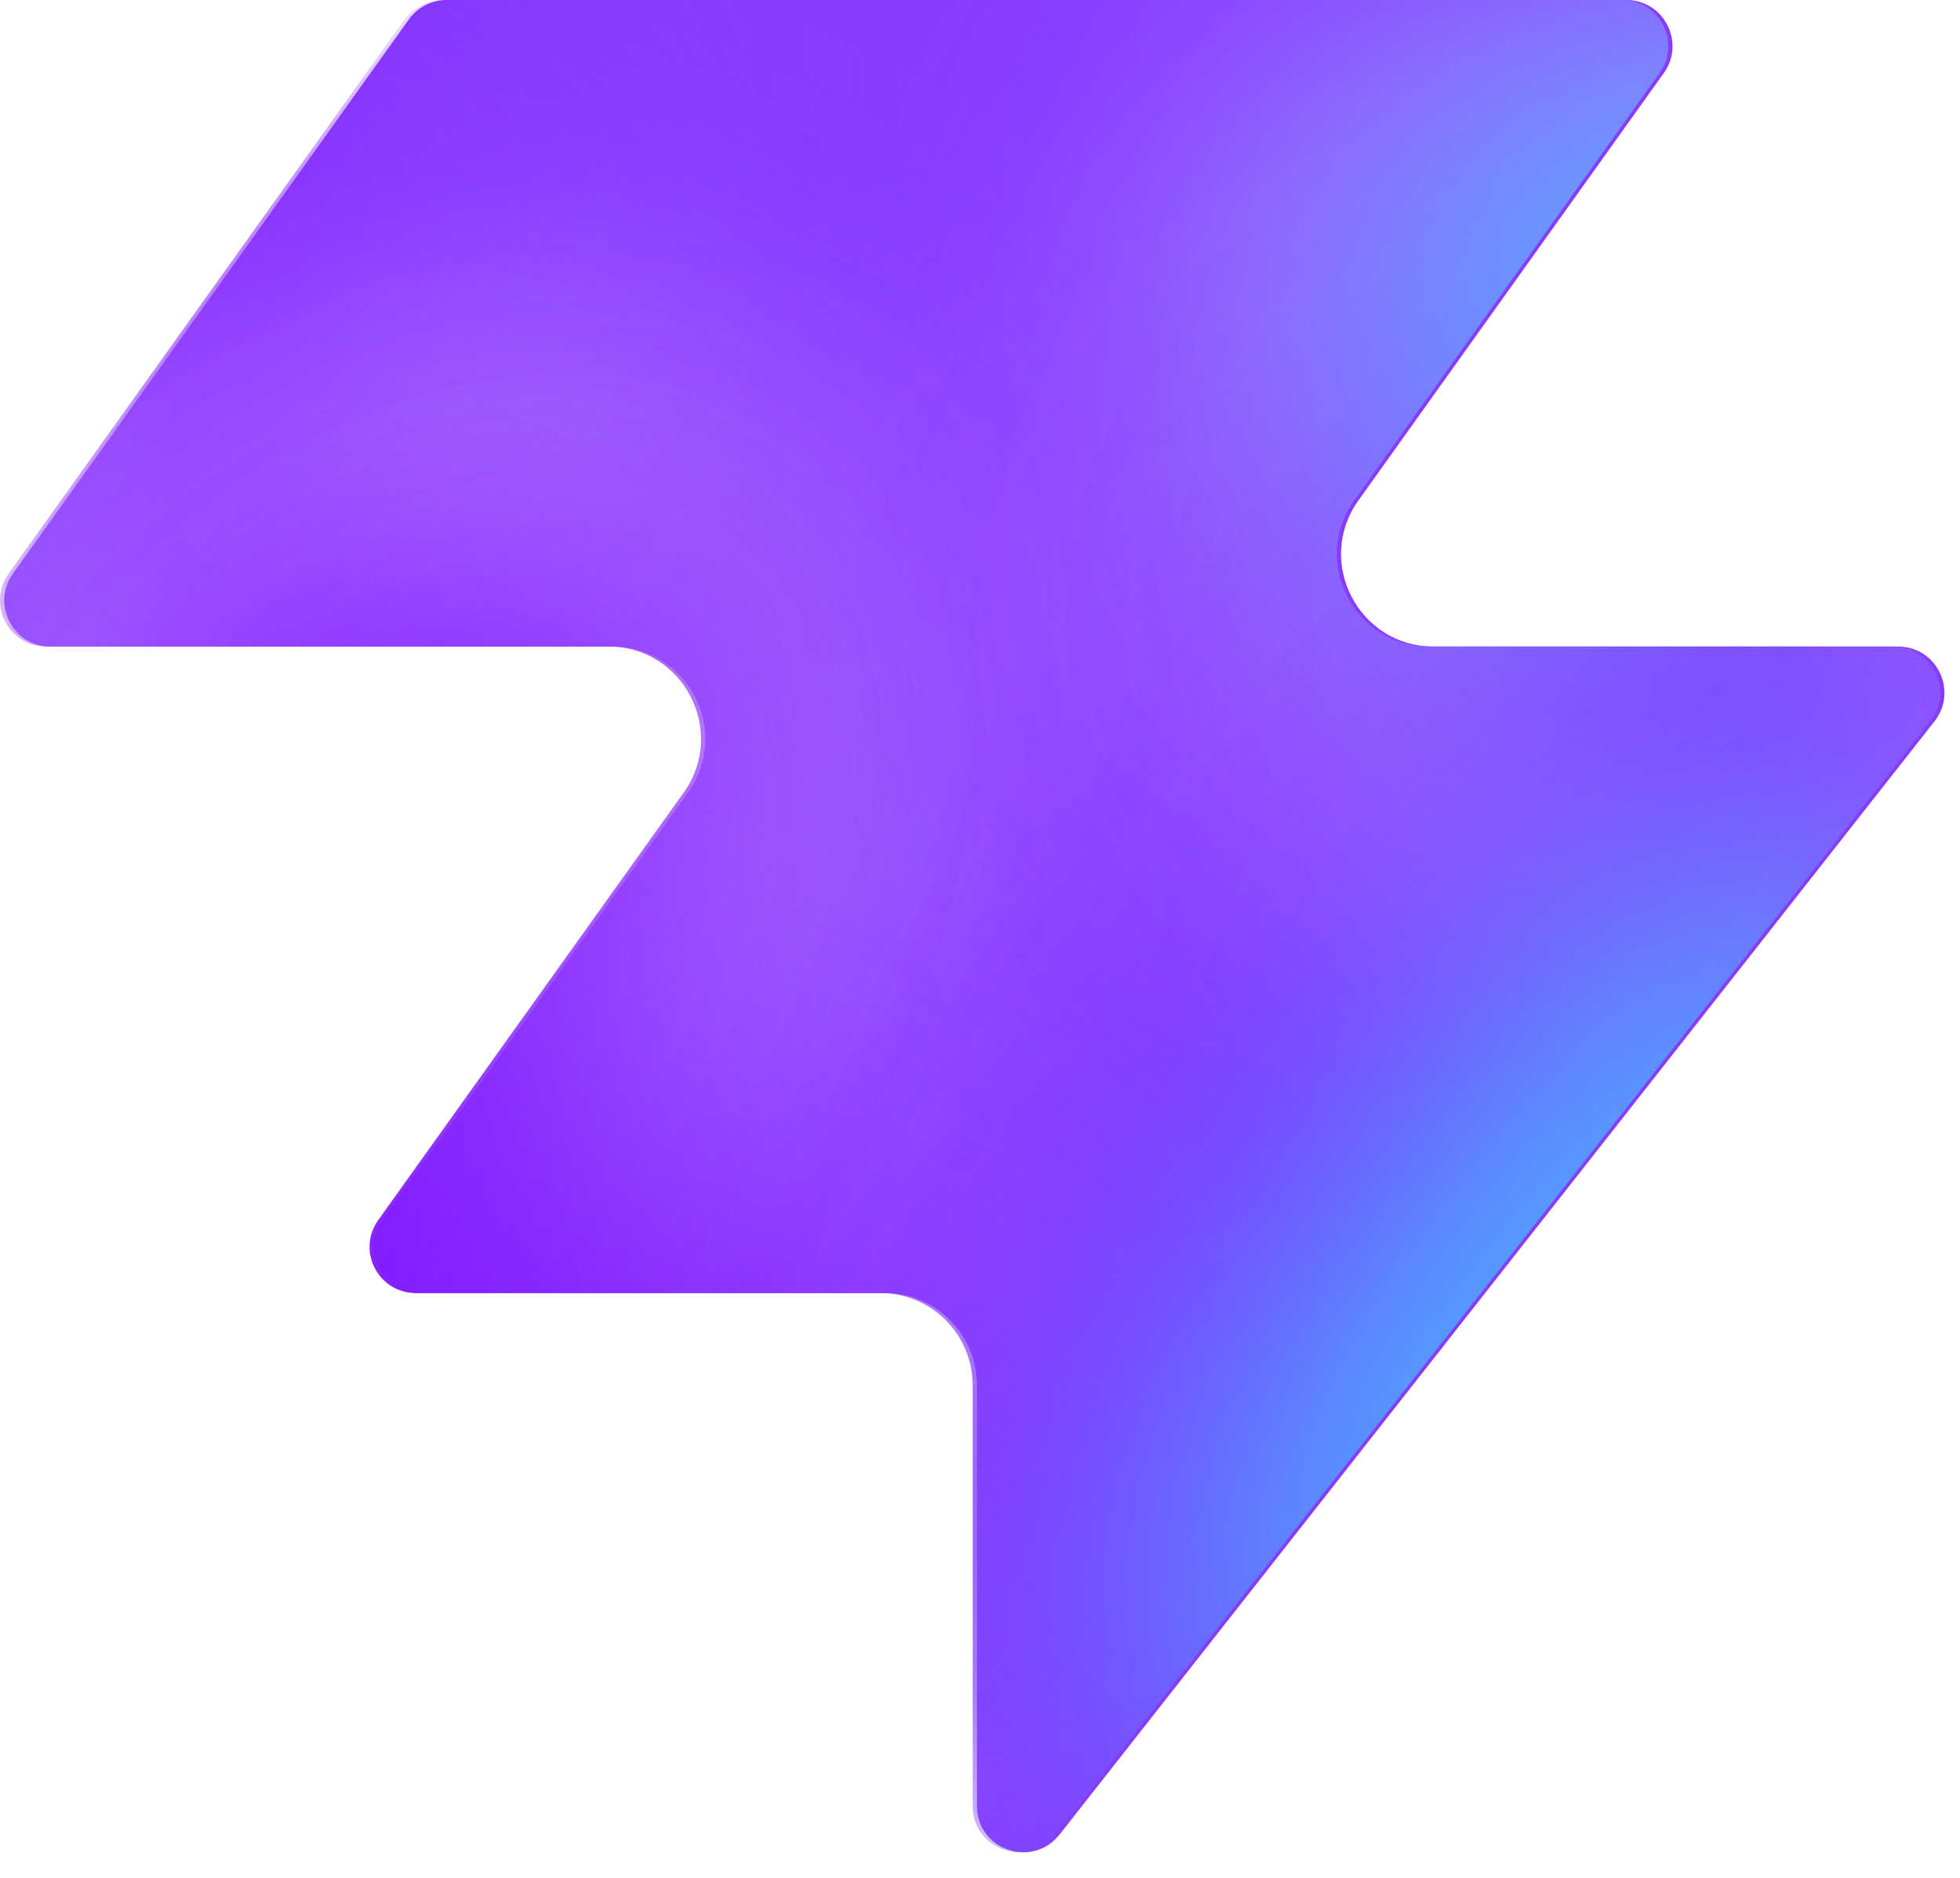
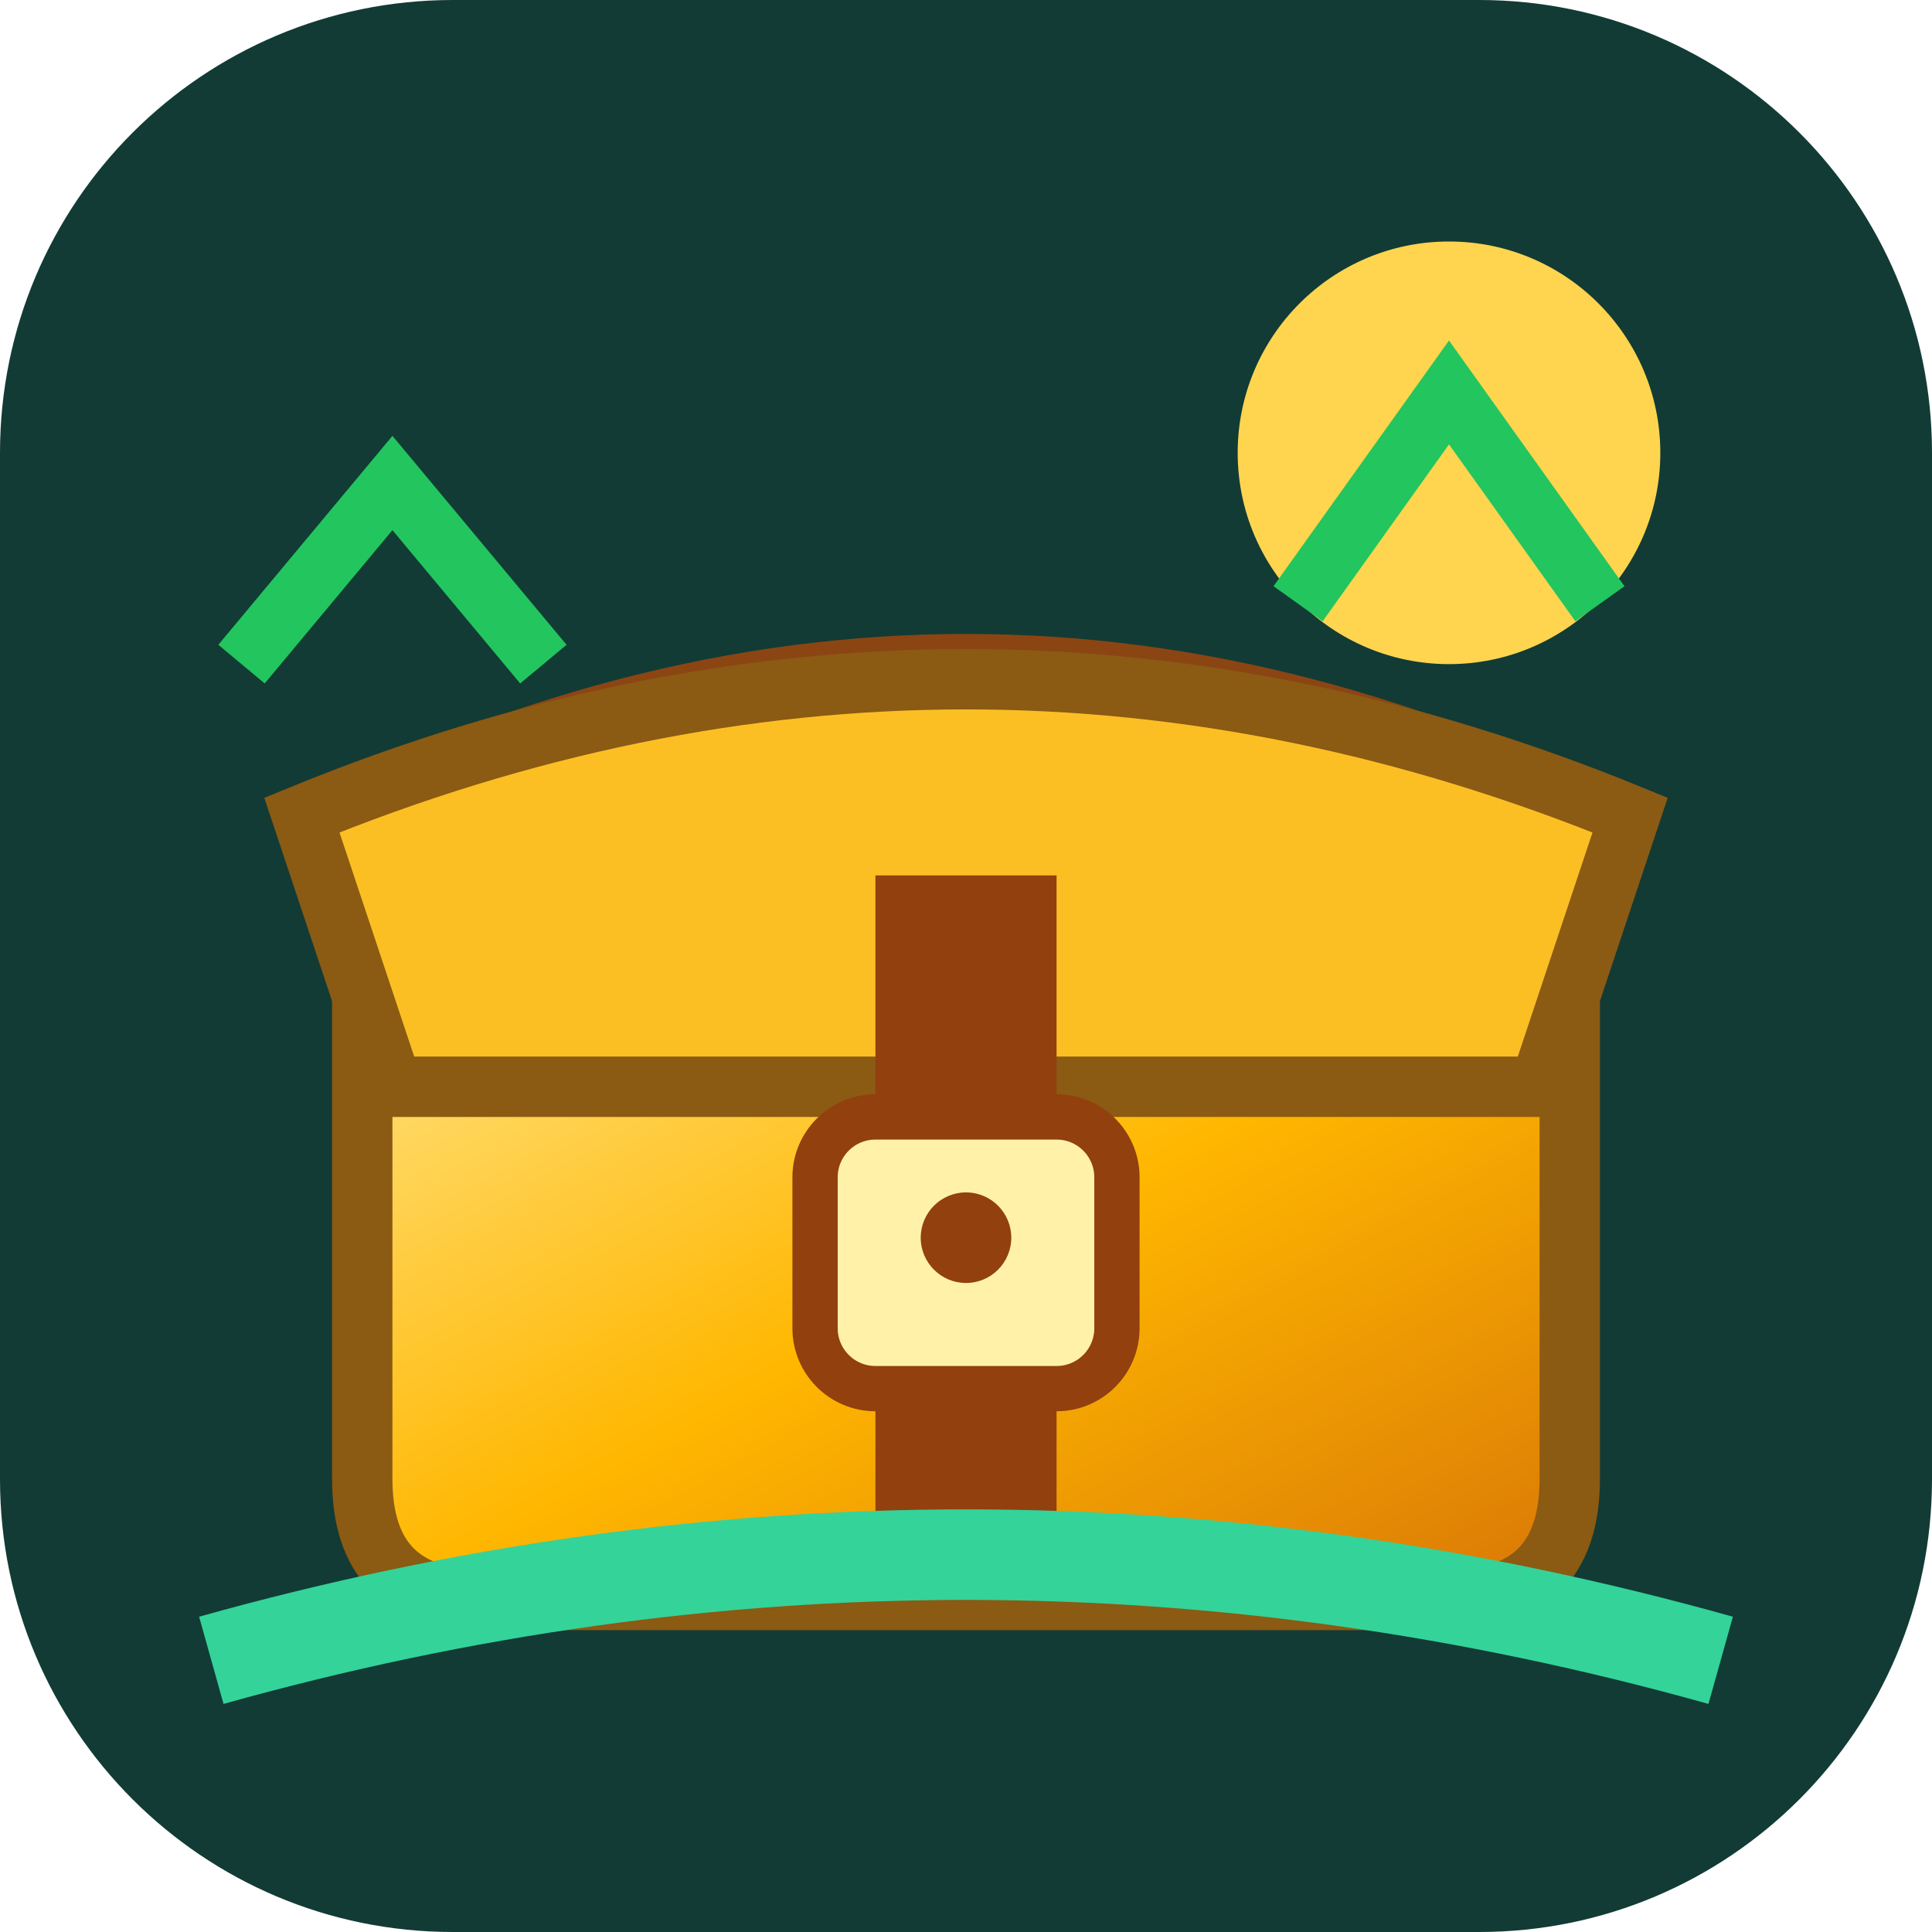
- <svg xmlns="http://www.w3.org/2000/svg" width="48" height="46" fill="none" viewBox="0 0 48 46">
-   <path fill="#863bff" d="M25.946 44.938c-.664.845-2.021.375-2.021-.698V33.937a2.26 2.26 0 0 0-2.262-2.262H10.287c-.92 0-1.456-1.04-.92-1.788l7.48-10.471c1.07-1.497 0-3.578-1.842-3.578H1.237c-.92 0-1.456-1.04-.92-1.788L10.013.474c.214-.297.556-.474.92-.474h28.894c.92 0 1.456 1.04.92 1.788l-7.48 10.471c-1.07 1.498 0 3.579 1.842 3.579h11.377c.943 0 1.473 1.088.89 1.83L25.947 44.94z" style="fill:#863bff;fill:color(display-p3 .525 .23 1);fill-opacity:1" />
-   <mask id="a" width="48" height="46" x="0" y="0" maskUnits="userSpaceOnUse" style="mask-type:alpha">
-     <path fill="#000" d="M25.842 44.938c-.664.844-2.021.375-2.021-.698V33.937a2.26 2.26 0 0 0-2.262-2.262H10.183c-.92 0-1.456-1.04-.92-1.788l7.48-10.471c1.07-1.498 0-3.579-1.842-3.579H1.133c-.92 0-1.456-1.04-.92-1.787L9.91.473c.214-.297.556-.474.92-.474h28.894c.92 0 1.456 1.04.92 1.788l-7.48 10.471c-1.07 1.498 0 3.578 1.842 3.578h11.377c.943 0 1.473 1.088.89 1.832L25.843 44.94z" style="fill:#000;fill-opacity:1" />
-   </mask>
-   <g mask="url(#a)">
-     <g filter="url(#b)">
-       <ellipse cx="5.508" cy="14.704" fill="#ede6ff" rx="5.508" ry="14.704" style="fill:#ede6ff;fill:color(display-p3 .927 .903 1);fill-opacity:1" transform="matrix(.00324 1 1 -.00324 -4.47 31.516)" />
-     </g>
-     <g filter="url(#c)">
-       <ellipse cx="10.399" cy="29.851" fill="#ede6ff" rx="10.399" ry="29.851" style="fill:#ede6ff;fill:color(display-p3 .927 .903 1);fill-opacity:1" transform="matrix(.00324 1 1 -.00324 -39.328 7.883)" />
-     </g>
-     <g filter="url(#d)">
-       <ellipse cx="5.508" cy="30.487" fill="#7e14ff" rx="5.508" ry="30.487" style="fill:#7e14ff;fill:color(display-p3 .492 .077 1);fill-opacity:1" transform="rotate(89.814 -25.913 -14.639)scale(1 -1)" />
-     </g>
-     <g filter="url(#e)">
-       <ellipse cx="5.508" cy="30.599" fill="#7e14ff" rx="5.508" ry="30.599" style="fill:#7e14ff;fill:color(display-p3 .492 .077 1);fill-opacity:1" transform="rotate(89.814 -32.644 -3.334)scale(1 -1)" />
-     </g>
-     <g filter="url(#f)">
-       <ellipse cx="5.508" cy="30.599" fill="#7e14ff" rx="5.508" ry="30.599" style="fill:#7e14ff;fill:color(display-p3 .492 .077 1);fill-opacity:1" transform="matrix(.00324 1 1 -.00324 -34.34 30.47)" />
-     </g>
-     <g filter="url(#g)">
-       <ellipse cx="14.072" cy="22.078" fill="#ede6ff" rx="14.072" ry="22.078" style="fill:#ede6ff;fill:color(display-p3 .927 .903 1);fill-opacity:1" transform="rotate(93.35 24.506 48.493)scale(-1 1)" />
-     </g>
-     <g filter="url(#h)">
-       <ellipse cx="3.47" cy="21.501" fill="#7e14ff" rx="3.47" ry="21.501" style="fill:#7e14ff;fill:color(display-p3 .492 .077 1);fill-opacity:1" transform="rotate(89.009 28.708 47.59)scale(-1 1)" />
-     </g>
-     <g filter="url(#i)">
-       <ellipse cx="3.47" cy="21.501" fill="#7e14ff" rx="3.47" ry="21.501" style="fill:#7e14ff;fill:color(display-p3 .492 .077 1);fill-opacity:1" transform="rotate(89.009 28.708 47.59)scale(-1 1)" />
-     </g>
-     <g filter="url(#j)">
-       <ellipse cx=".387" cy="8.972" fill="#7e14ff" rx="4.407" ry="29.108" style="fill:#7e14ff;fill:color(display-p3 .492 .077 1);fill-opacity:1" transform="rotate(39.51 .387 8.972)" />
-     </g>
-     <g filter="url(#k)">
-       <ellipse cx="47.523" cy="-6.092" fill="#7e14ff" rx="4.407" ry="29.108" style="fill:#7e14ff;fill:color(display-p3 .492 .077 1);fill-opacity:1" transform="rotate(37.892 47.523 -6.092)" />
-     </g>
-     <g filter="url(#l)">
-       <ellipse cx="41.412" cy="6.333" fill="#47bfff" rx="5.971" ry="9.665" style="fill:#47bfff;fill:color(display-p3 .28 .748 1);fill-opacity:1" transform="rotate(37.892 41.412 6.333)" />
-     </g>
-     <g filter="url(#m)">
-       <ellipse cx="-1.879" cy="38.332" fill="#7e14ff" rx="4.407" ry="29.108" style="fill:#7e14ff;fill:color(display-p3 .492 .077 1);fill-opacity:1" transform="rotate(37.892 -1.88 38.332)" />
-     </g>
-     <g filter="url(#n)">
-       <ellipse cx="-1.879" cy="38.332" fill="#7e14ff" rx="4.407" ry="29.108" style="fill:#7e14ff;fill:color(display-p3 .492 .077 1);fill-opacity:1" transform="rotate(37.892 -1.88 38.332)" />
-     </g>
-     <g filter="url(#o)">
-       <ellipse cx="35.651" cy="29.907" fill="#7e14ff" rx="4.407" ry="29.108" style="fill:#7e14ff;fill:color(display-p3 .492 .077 1);fill-opacity:1" transform="rotate(37.892 35.651 29.907)" />
-     </g>
-     <g filter="url(#p)">
-       <ellipse cx="38.418" cy="32.4" fill="#47bfff" rx="5.971" ry="15.297" style="fill:#47bfff;fill:color(display-p3 .28 .748 1);fill-opacity:1" transform="rotate(37.892 38.418 32.4)" />
-     </g>
-   </g>
+ <svg xmlns="http://www.w3.org/2000/svg" viewBox="0 0 64 64">
  <defs>
-     <filter id="b" width="60.045" height="41.654" x="-19.77" y="16.149" color-interpolation-filters="sRGB" filterUnits="userSpaceOnUse">
-       <feFlood flood-opacity="0" result="BackgroundImageFix" />
-       <feBlend in="SourceGraphic" in2="BackgroundImageFix" result="shape" />
-       <feGaussianBlur result="effect1_foregroundBlur_2002_17158" stdDeviation="7.659" />
-     </filter>
-     <filter id="c" width="90.34" height="51.437" x="-54.613" y="-7.533" color-interpolation-filters="sRGB" filterUnits="userSpaceOnUse">
-       <feFlood flood-opacity="0" result="BackgroundImageFix" />
-       <feBlend in="SourceGraphic" in2="BackgroundImageFix" result="shape" />
-       <feGaussianBlur result="effect1_foregroundBlur_2002_17158" stdDeviation="7.659" />
-     </filter>
-     <filter id="d" width="79.355" height="29.4" x="-49.64" y="2.03" color-interpolation-filters="sRGB" filterUnits="userSpaceOnUse">
-       <feFlood flood-opacity="0" result="BackgroundImageFix" />
-       <feBlend in="SourceGraphic" in2="BackgroundImageFix" result="shape" />
-       <feGaussianBlur result="effect1_foregroundBlur_2002_17158" stdDeviation="4.596" />
-     </filter>
-     <filter id="e" width="79.579" height="29.4" x="-45.045" y="20.029" color-interpolation-filters="sRGB" filterUnits="userSpaceOnUse">
-       <feFlood flood-opacity="0" result="BackgroundImageFix" />
-       <feBlend in="SourceGraphic" in2="BackgroundImageFix" result="shape" />
-       <feGaussianBlur result="effect1_foregroundBlur_2002_17158" stdDeviation="4.596" />
-     </filter>
-     <filter id="f" width="79.579" height="29.4" x="-43.513" y="21.178" color-interpolation-filters="sRGB" filterUnits="userSpaceOnUse">
-       <feFlood flood-opacity="0" result="BackgroundImageFix" />
-       <feBlend in="SourceGraphic" in2="BackgroundImageFix" result="shape" />
-       <feGaussianBlur result="effect1_foregroundBlur_2002_17158" stdDeviation="4.596" />
-     </filter>
-     <filter id="g" width="74.749" height="58.852" x="15.756" y="-17.901" color-interpolation-filters="sRGB" filterUnits="userSpaceOnUse">
-       <feFlood flood-opacity="0" result="BackgroundImageFix" />
-       <feBlend in="SourceGraphic" in2="BackgroundImageFix" result="shape" />
-       <feGaussianBlur result="effect1_foregroundBlur_2002_17158" stdDeviation="7.659" />
-     </filter>
-     <filter id="h" width="61.377" height="25.362" x="23.548" y="2.284" color-interpolation-filters="sRGB" filterUnits="userSpaceOnUse">
-       <feFlood flood-opacity="0" result="BackgroundImageFix" />
-       <feBlend in="SourceGraphic" in2="BackgroundImageFix" result="shape" />
-       <feGaussianBlur result="effect1_foregroundBlur_2002_17158" stdDeviation="4.596" />
-     </filter>
-     <filter id="i" width="61.377" height="25.362" x="23.548" y="2.284" color-interpolation-filters="sRGB" filterUnits="userSpaceOnUse">
-       <feFlood flood-opacity="0" result="BackgroundImageFix" />
-       <feBlend in="SourceGraphic" in2="BackgroundImageFix" result="shape" />
-       <feGaussianBlur result="effect1_foregroundBlur_2002_17158" stdDeviation="4.596" />
-     </filter>
-     <filter id="j" width="56.045" height="63.649" x="-27.636" y="-22.853" color-interpolation-filters="sRGB" filterUnits="userSpaceOnUse">
-       <feFlood flood-opacity="0" result="BackgroundImageFix" />
-       <feBlend in="SourceGraphic" in2="BackgroundImageFix" result="shape" />
-       <feGaussianBlur result="effect1_foregroundBlur_2002_17158" stdDeviation="4.596" />
-     </filter>
-     <filter id="k" width="54.814" height="64.646" x="20.116" y="-38.415" color-interpolation-filters="sRGB" filterUnits="userSpaceOnUse">
-       <feFlood flood-opacity="0" result="BackgroundImageFix" />
-       <feBlend in="SourceGraphic" in2="BackgroundImageFix" result="shape" />
-       <feGaussianBlur result="effect1_foregroundBlur_2002_17158" stdDeviation="4.596" />
-     </filter>
-     <filter id="l" width="33.541" height="35.313" x="24.641" y="-11.323" color-interpolation-filters="sRGB" filterUnits="userSpaceOnUse">
-       <feFlood flood-opacity="0" result="BackgroundImageFix" />
-       <feBlend in="SourceGraphic" in2="BackgroundImageFix" result="shape" />
-       <feGaussianBlur result="effect1_foregroundBlur_2002_17158" stdDeviation="4.596" />
-     </filter>
-     <filter id="m" width="54.814" height="64.646" x="-29.286" y="6.009" color-interpolation-filters="sRGB" filterUnits="userSpaceOnUse">
-       <feFlood flood-opacity="0" result="BackgroundImageFix" />
-       <feBlend in="SourceGraphic" in2="BackgroundImageFix" result="shape" />
-       <feGaussianBlur result="effect1_foregroundBlur_2002_17158" stdDeviation="4.596" />
-     </filter>
-     <filter id="n" width="54.814" height="64.646" x="-29.286" y="6.009" color-interpolation-filters="sRGB" filterUnits="userSpaceOnUse">
-       <feFlood flood-opacity="0" result="BackgroundImageFix" />
-       <feBlend in="SourceGraphic" in2="BackgroundImageFix" result="shape" />
-       <feGaussianBlur result="effect1_foregroundBlur_2002_17158" stdDeviation="4.596" />
-     </filter>
-     <filter id="o" width="54.814" height="64.646" x="8.244" y="-2.416" color-interpolation-filters="sRGB" filterUnits="userSpaceOnUse">
-       <feFlood flood-opacity="0" result="BackgroundImageFix" />
-       <feBlend in="SourceGraphic" in2="BackgroundImageFix" result="shape" />
-       <feGaussianBlur result="effect1_foregroundBlur_2002_17158" stdDeviation="4.596" />
-     </filter>
-     <filter id="p" width="39.409" height="43.623" x="18.713" y="10.588" color-interpolation-filters="sRGB" filterUnits="userSpaceOnUse">
-       <feFlood flood-opacity="0" result="BackgroundImageFix" />
-       <feBlend in="SourceGraphic" in2="BackgroundImageFix" result="shape" />
-       <feGaussianBlur result="effect1_foregroundBlur_2002_17158" stdDeviation="4.596" />
-     </filter>
+     <linearGradient id="gold" x1="0" y1="0" x2="1" y2="1">
+       <stop offset="0%" stop-color="#ffe58a" />
+       <stop offset="50%" stop-color="#ffb700" />
+       <stop offset="100%" stop-color="#d97706" />
+     </linearGradient>
  </defs>
+   <rect width="64" height="64" rx="15" fill="#123b35" />
+   <circle cx="48" cy="15" r="7" fill="#ffd54f" />
+   <path d="M9 27 Q32 15 55 27 L51 34 H13Z" fill="#8b4513" />
+   <path d="M12 31 H52 V49 Q52 53 48 53 H16 Q12 53 12 49Z" fill="url(#gold)" stroke="#8b5a13" stroke-width="2" />
+   <path d="M10 27 Q32 18 54 27 L51 36 H13Z" fill="#fbbf24" stroke="#8b5a13" stroke-width="2" />
+   <path d="M29 29 H35 V53 H29Z" fill="#92400e" />
+   <rect x="27" y="37" width="10" height="9" rx="2" fill="#fff1a8" stroke="#92400e" stroke-width="1.5" />
+   <circle cx="32" cy="41" r="1.5" fill="#92400e" />
+   <path d="M8 22 L13 16 L18 22 M43 20 L48 13 L53 20" fill="none" stroke="#22c55e" stroke-width="2" />
+   <path d="M7 55 Q32 48 57 55" fill="none" stroke="#34d399" stroke-width="3" />
</svg>
